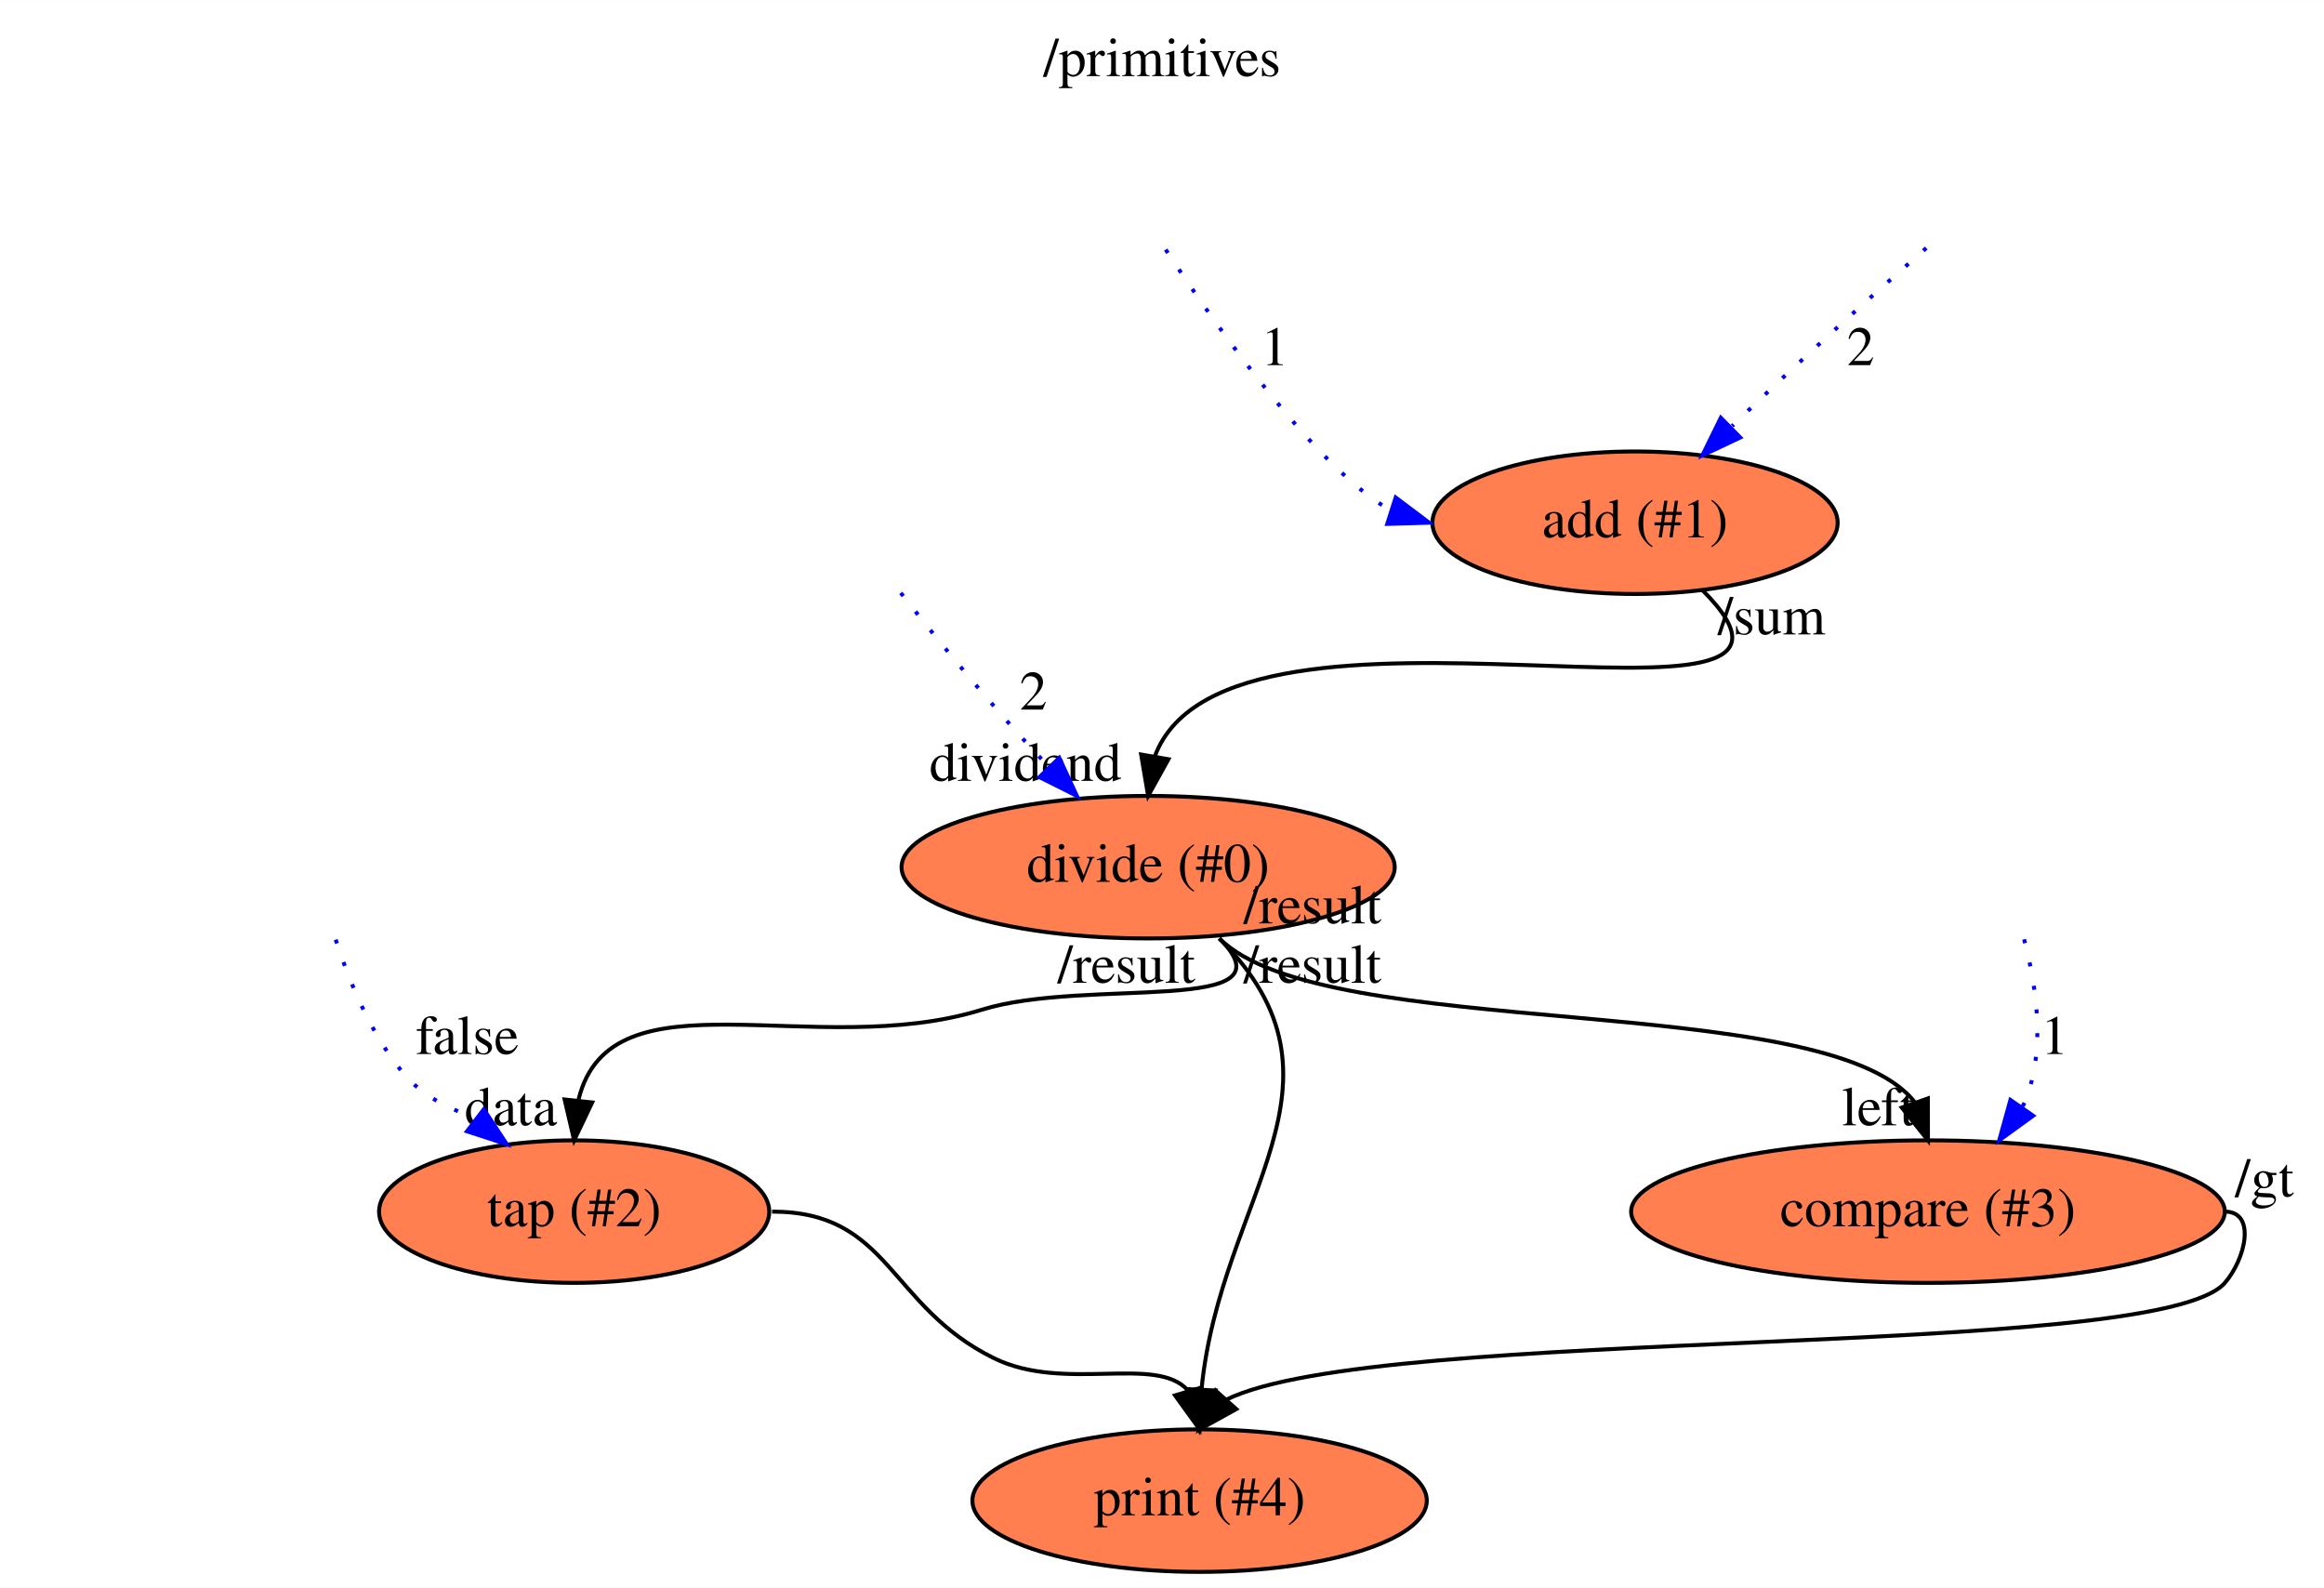
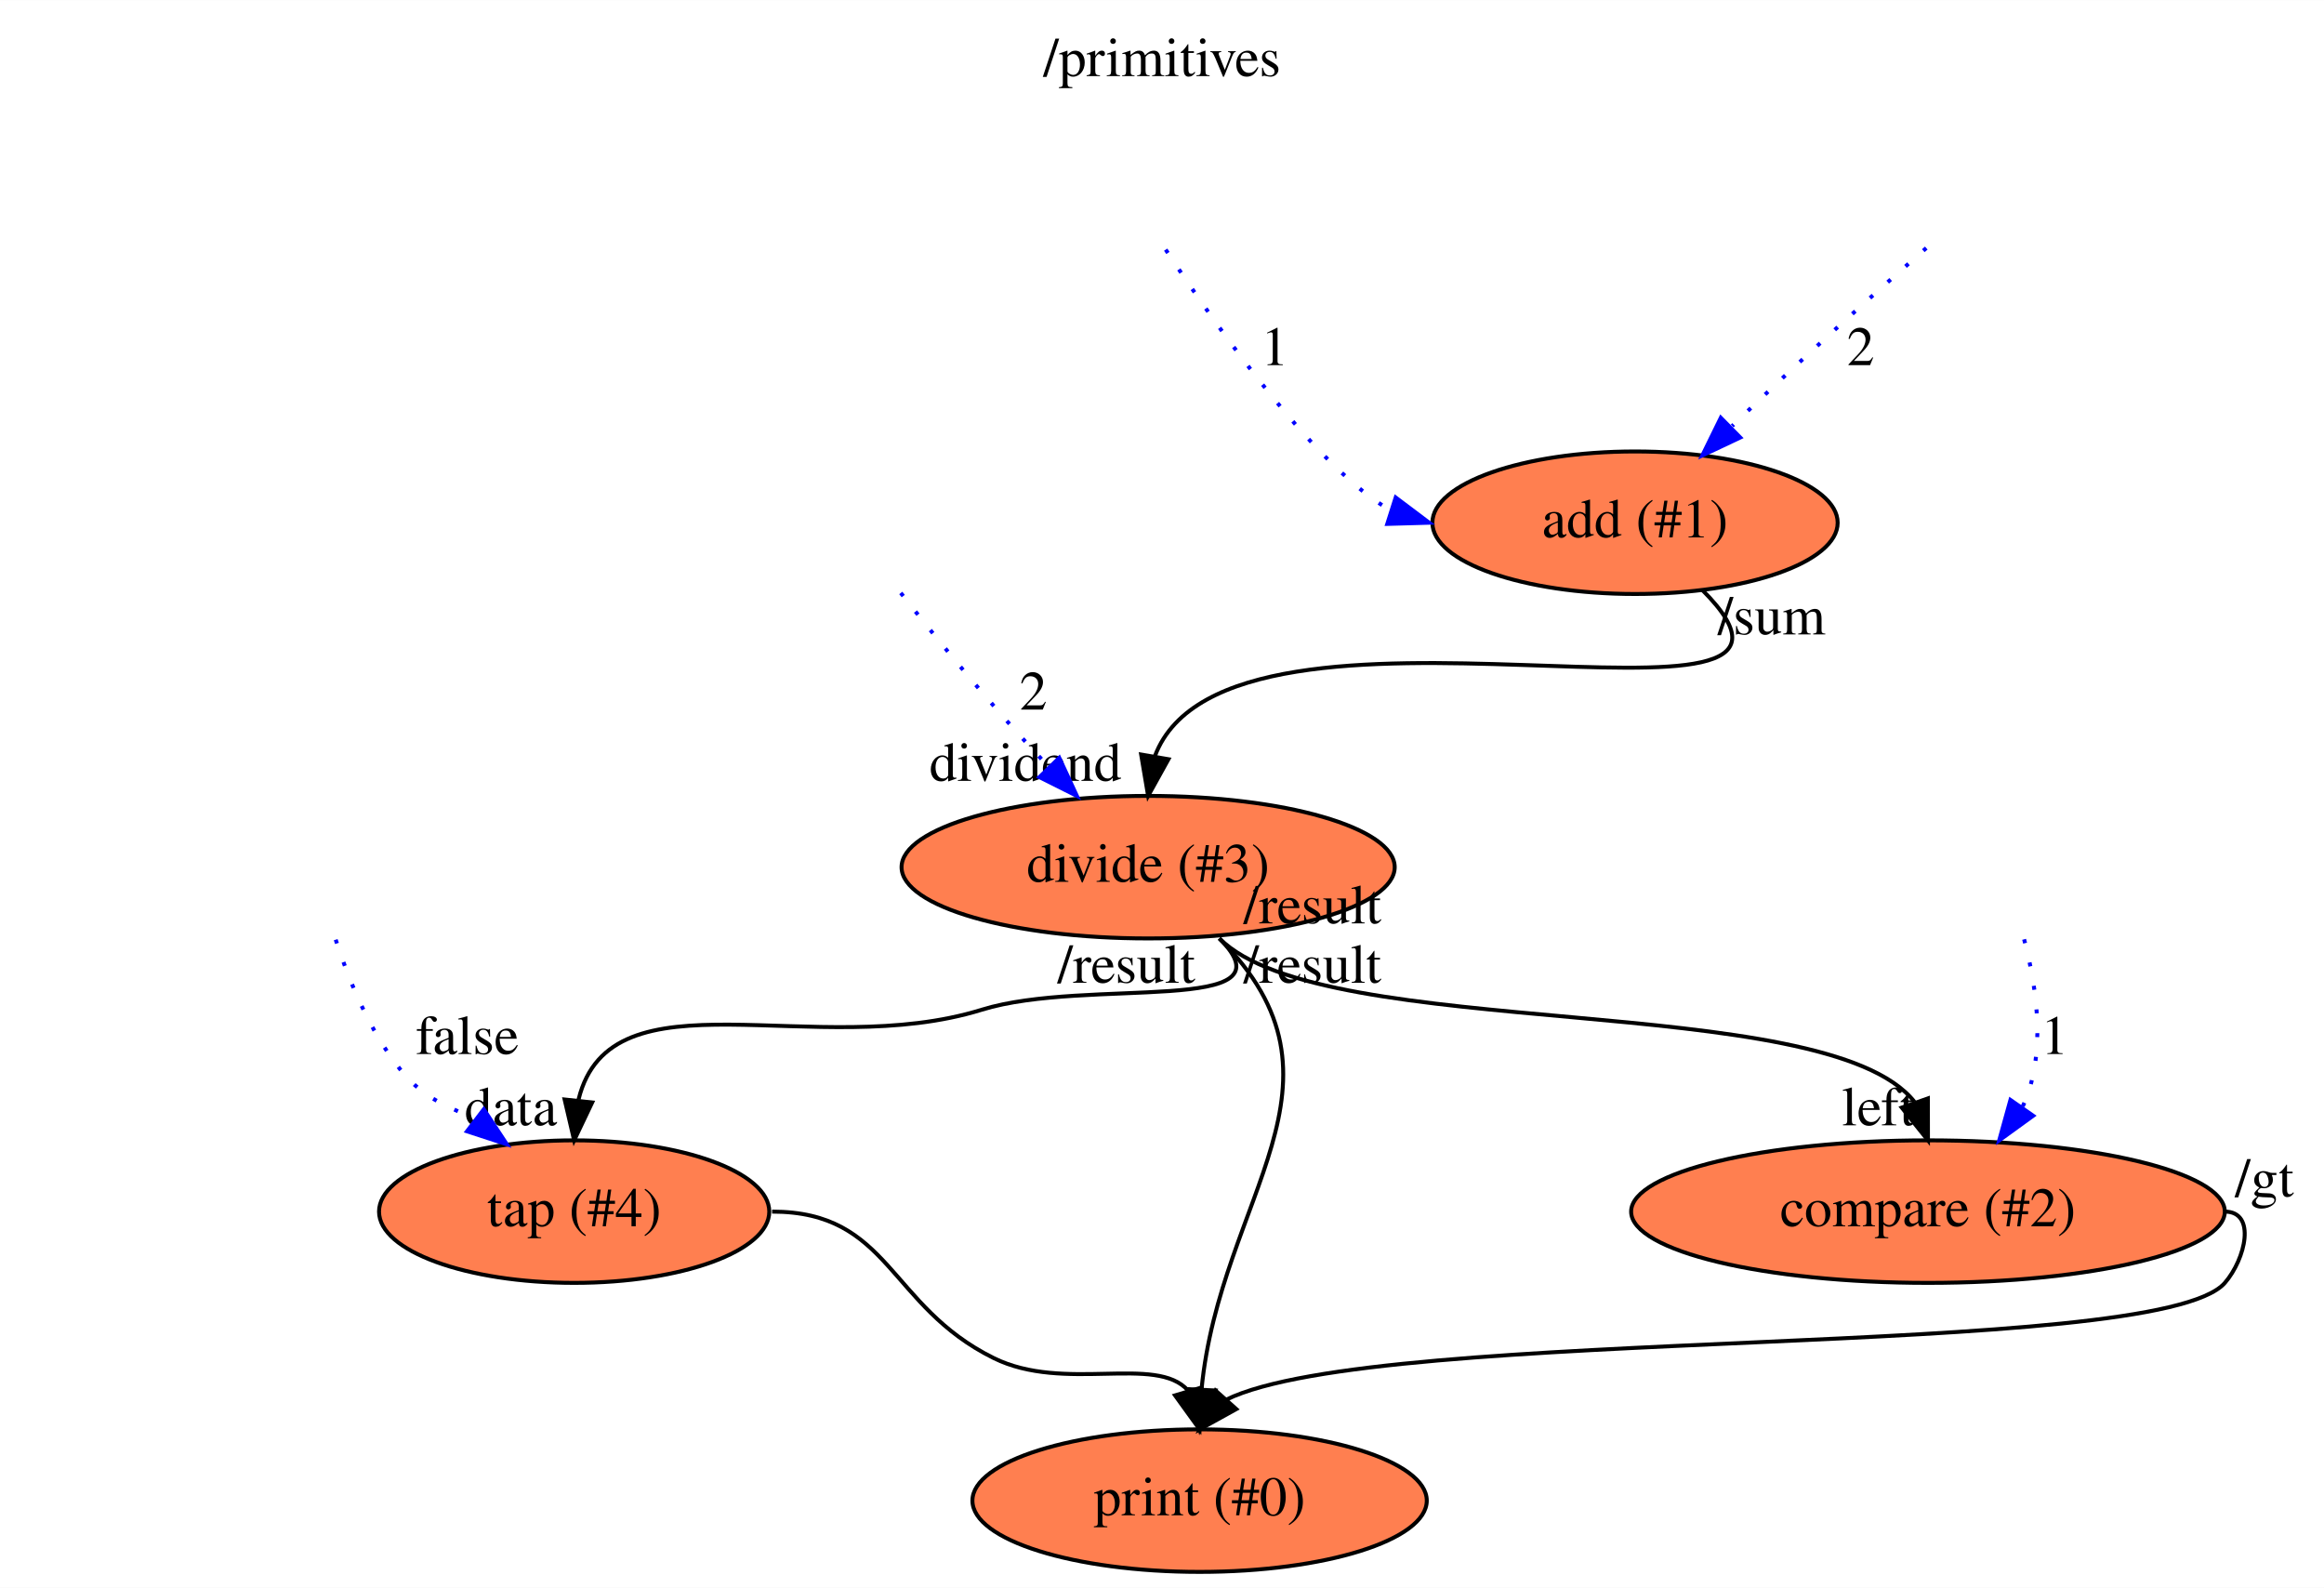
<svg xmlns="http://www.w3.org/2000/svg" xmlns:xlink="http://www.w3.org/1999/xlink" width="587pt" height="401pt" viewBox="0.00 0.00 587.09 401.00">
  <g id="graph0" class="graph" transform="scale(1 1) rotate(0) translate(4 397)">
    <polygon fill="#ffffff" stroke="transparent" points="-4,4 -4,-397 583.087,-397 583.087,4 -4,4" />
    <text text-anchor="middle" x="289.543" y="-377.8" font-family="Times,serif" font-size="14.00" fill="#000000">/primitives</text>
    <g id="node1" class="node">
      <g id="a_node1">
        <a xlink:href="file:///home/travis/build/andrewdavidmackenzie/flow/flowstdlib/math/add/add.html" xlink:title="add (#1)">
          <ellipse fill="#ff7f50" stroke="#000000" cx="409.043" cy="-265" rx="51.191" ry="18" />
          <text text-anchor="middle" x="409.043" y="-261.3" font-family="Times,serif" font-size="14.00" fill="#000000">add (#1)</text>
        </a>
      </g>
    </g>
    <g id="node4" class="node">
      <g id="a_node4">
-         <a xlink:href="file:///home/travis/build/andrewdavidmackenzie/flow/flowstdlib/math/divide/divide.html" xlink:title="divide (#0)">
+         <a xlink:href="file:///home/travis/build/andrewdavidmackenzie/flow/flowstdlib/math/divide/divide.html" xlink:title="divide (#3)">
          <ellipse fill="#ff7f50" stroke="#000000" cx="286.043" cy="-178" rx="62.289" ry="18" />
-           <text text-anchor="middle" x="286.043" y="-174.3" font-family="Times,serif" font-size="14.00" fill="#000000">divide (#0)</text>
+           <text text-anchor="middle" x="286.043" y="-174.3" font-family="Times,serif" font-size="14.00" fill="#000000">divide (#3)</text>
        </a>
      </g>
    </g>
    <g id="edge3" class="edge">
      <path fill="none" stroke="#000000" d="M426.043,-248C470.32,-203.724 306.469,-255.778 287.766,-206.093" />
      <polygon fill="#000000" stroke="#000000" points="291.176,-205.268 286.043,-196 284.276,-206.446 291.176,-205.268" />
      <text text-anchor="middle" x="255.043" y="-199.8" font-family="Times,serif" font-size="14.00" fill="#000000">dividend</text>
      <text text-anchor="middle" x="443.543" y="-236.8" font-family="Times,serif" font-size="14.00" fill="#000000">/sum</text>
    </g>
    <g id="edge1" class="edge">
      <path fill="none" stroke="#0000ff" stroke-dasharray="1,5" d="M482.616,-334.379C468.909,-322.361 450.361,-305.727 433.597,-289.441" />
      <polygon fill="#0000ff" stroke="#0000ff" points="435.624,-286.524 426.043,-282 430.711,-291.511 435.624,-286.524" />
      <text text-anchor="middle" x="466.043" y="-304.8" font-family="Times,serif" font-size="14.00" fill="#000000">2</text>
    </g>
    <g id="edge2" class="edge">
      <path fill="none" stroke="#0000ff" stroke-dasharray="1,5" d="M290.478,-333.974C304.601,-312.572 329.004,-278.469 347.333,-268.094" />
      <polygon fill="#0000ff" stroke="#0000ff" points="348.578,-271.371 357.043,-265 346.453,-264.701 348.578,-271.371" />
      <text text-anchor="middle" x="318.043" y="-304.8" font-family="Times,serif" font-size="14.00" fill="#000000">1</text>
    </g>
    <g id="node6" class="node">
      <g id="a_node6">
-         <a xlink:href="file:///home/travis/build/andrewdavidmackenzie/flow/flowr/src/lib/flowruntime/stdio/stdout.html" xlink:title="print (#4)">
+         <a xlink:href="file:///home/travis/build/andrewdavidmackenzie/flow/flowr/src/lib/flowruntime/stdio/stdout.html" xlink:title="print (#0)">
          <ellipse fill="#ff7f50" stroke="#000000" cx="299.043" cy="-18" rx="57.391" ry="18" />
-           <text text-anchor="middle" x="299.043" y="-14.3" font-family="Times,serif" font-size="14.00" fill="#000000">print (#4)</text>
+           <text text-anchor="middle" x="299.043" y="-14.3" font-family="Times,serif" font-size="14.00" fill="#000000">print (#0)</text>
        </a>
      </g>
    </g>
    <g id="edge5" class="edge">
      <path fill="none" stroke="#000000" d="M304.043,-160C340.607,-123.436 304.219,-94.922 299.528,-46.053" />
      <polygon fill="#000000" stroke="#000000" points="303.021,-45.82 299.043,-36 296.029,-46.157 303.021,-45.82" />
      <text text-anchor="middle" x="280.543" y="-148.8" font-family="Times,serif" font-size="14.00" fill="#000000">/result</text>
    </g>
    <g id="node7" class="node">
      <g id="a_node7">
-         <a xlink:href="file:///home/travis/build/andrewdavidmackenzie/flow/flowstdlib/control/tap/tap.html" xlink:title="tap (#2)">
+         <a xlink:href="file:///home/travis/build/andrewdavidmackenzie/flow/flowstdlib/control/tap/tap.html" xlink:title="tap (#4)">
          <ellipse fill="#ff7f50" stroke="#000000" cx="141.043" cy="-91" rx="49.291" ry="18" />
-           <text text-anchor="middle" x="141.043" y="-87.3" font-family="Times,serif" font-size="14.00" fill="#000000">tap (#2)</text>
+           <text text-anchor="middle" x="141.043" y="-87.3" font-family="Times,serif" font-size="14.00" fill="#000000">tap (#4)</text>
        </a>
      </g>
    </g>
    <g id="edge6" class="edge">
      <path fill="none" stroke="#000000" d="M304.043,-160C323.73,-140.314 270.634,-150.248 244.043,-142 201.897,-128.928 150.334,-152.554 142.158,-119.334" />
      <polygon fill="#000000" stroke="#000000" points="145.596,-118.567 141.043,-109 138.636,-119.318 145.596,-118.567" />
      <text text-anchor="middle" x="125.043" y="-112.8" font-family="Times,serif" font-size="14.00" fill="#000000">data</text>
      <text text-anchor="middle" x="327.543" y="-148.8" font-family="Times,serif" font-size="14.00" fill="#000000">/result</text>
    </g>
    <g id="node8" class="node">
      <g id="a_node8">
-         <a xlink:href="file:///home/travis/build/andrewdavidmackenzie/flow/flowstdlib/math/compare/compare.html" xlink:title="compare (#3)">
+         <a xlink:href="file:///home/travis/build/andrewdavidmackenzie/flow/flowstdlib/math/compare/compare.html" xlink:title="compare (#2)">
          <ellipse fill="#ff7f50" stroke="#000000" cx="483.043" cy="-91" rx="74.987" ry="18" />
-           <text text-anchor="middle" x="483.043" y="-87.3" font-family="Times,serif" font-size="14.00" fill="#000000">compare (#3)</text>
+           <text text-anchor="middle" x="483.043" y="-87.3" font-family="Times,serif" font-size="14.00" fill="#000000">compare (#2)</text>
        </a>
      </g>
    </g>
    <g id="edge7" class="edge">
      <path fill="none" stroke="#000000" d="M304.043,-160C330.662,-133.381 457.107,-147.232 479.613,-118.751" />
      <polygon fill="#000000" stroke="#000000" points="483.026,-119.595 483.043,-109 476.423,-117.272 483.026,-119.595" />
      <text text-anchor="middle" x="470.543" y="-112.8" font-family="Times,serif" font-size="14.00" fill="#000000">left</text>
      <text text-anchor="middle" x="327.543" y="-163.8" font-family="Times,serif" font-size="14.00" fill="#000000">/result</text>
    </g>
    <g id="edge4" class="edge">
      <path fill="none" stroke="#0000ff" stroke-dasharray="1,5" d="M223.557,-247.264C233.165,-235.015 246.793,-218.329 260.74,-203.532" />
      <polygon fill="#0000ff" stroke="#0000ff" points="263.595,-205.616 268.043,-196 258.569,-200.743 263.595,-205.616" />
      <text text-anchor="middle" x="257.043" y="-217.8" font-family="Times,serif" font-size="14.00" fill="#000000">2</text>
    </g>
    <g id="edge9" class="edge">
      <path fill="none" stroke="#000000" d="M191.043,-91C220.874,-91 220.294,-67.205 247.043,-54 264.861,-45.204 288.053,-54.964 296.124,-45.815" />
      <polygon fill="#000000" stroke="#000000" points="299.547,-46.583 299.043,-36 292.837,-44.587 299.547,-46.583" />
    </g>
    <g id="edge11" class="edge">
      <path fill="none" stroke="#000000" d="M558.043,-91C566.043,-91 563.285,-79.044 558.043,-73 540.894,-53.227 344.655,-62.632 305.73,-43.482" />
      <polygon fill="#000000" stroke="#000000" points="308.317,-41.124 299.043,-36 303.097,-45.788 308.317,-41.124" />
      <text text-anchor="middle" x="568.043" y="-94.8" font-family="Times,serif" font-size="14.00" fill="#000000">/gt</text>
    </g>
    <g id="edge8" class="edge">
      <path fill="none" stroke="#0000ff" stroke-dasharray="1,5" d="M80.805,-159.682C84.143,-149.326 89.393,-136.576 97.043,-127 103.626,-118.76 109.334,-117.91 115.877,-114.231" />
      <polygon fill="#0000ff" stroke="#0000ff" points="118.216,-116.848 124.043,-108 113.97,-111.283 118.216,-116.848" />
      <text text-anchor="middle" x="114.043" y="-130.8" font-family="Times,serif" font-size="14.00" fill="#000000">false</text>
    </g>
    <g id="edge10" class="edge">
      <path fill="none" stroke="#0000ff" stroke-dasharray="1,5" d="M507.337,-159.773C510.664,-147.141 512.953,-130.354 506.968,-117.525" />
      <polygon fill="#0000ff" stroke="#0000ff" points="509.624,-115.215 501.043,-109 503.876,-119.209 509.624,-115.215" />
      <text text-anchor="middle" x="515.043" y="-130.8" font-family="Times,serif" font-size="14.00" fill="#000000">1</text>
    </g>
  </g>
</svg>
